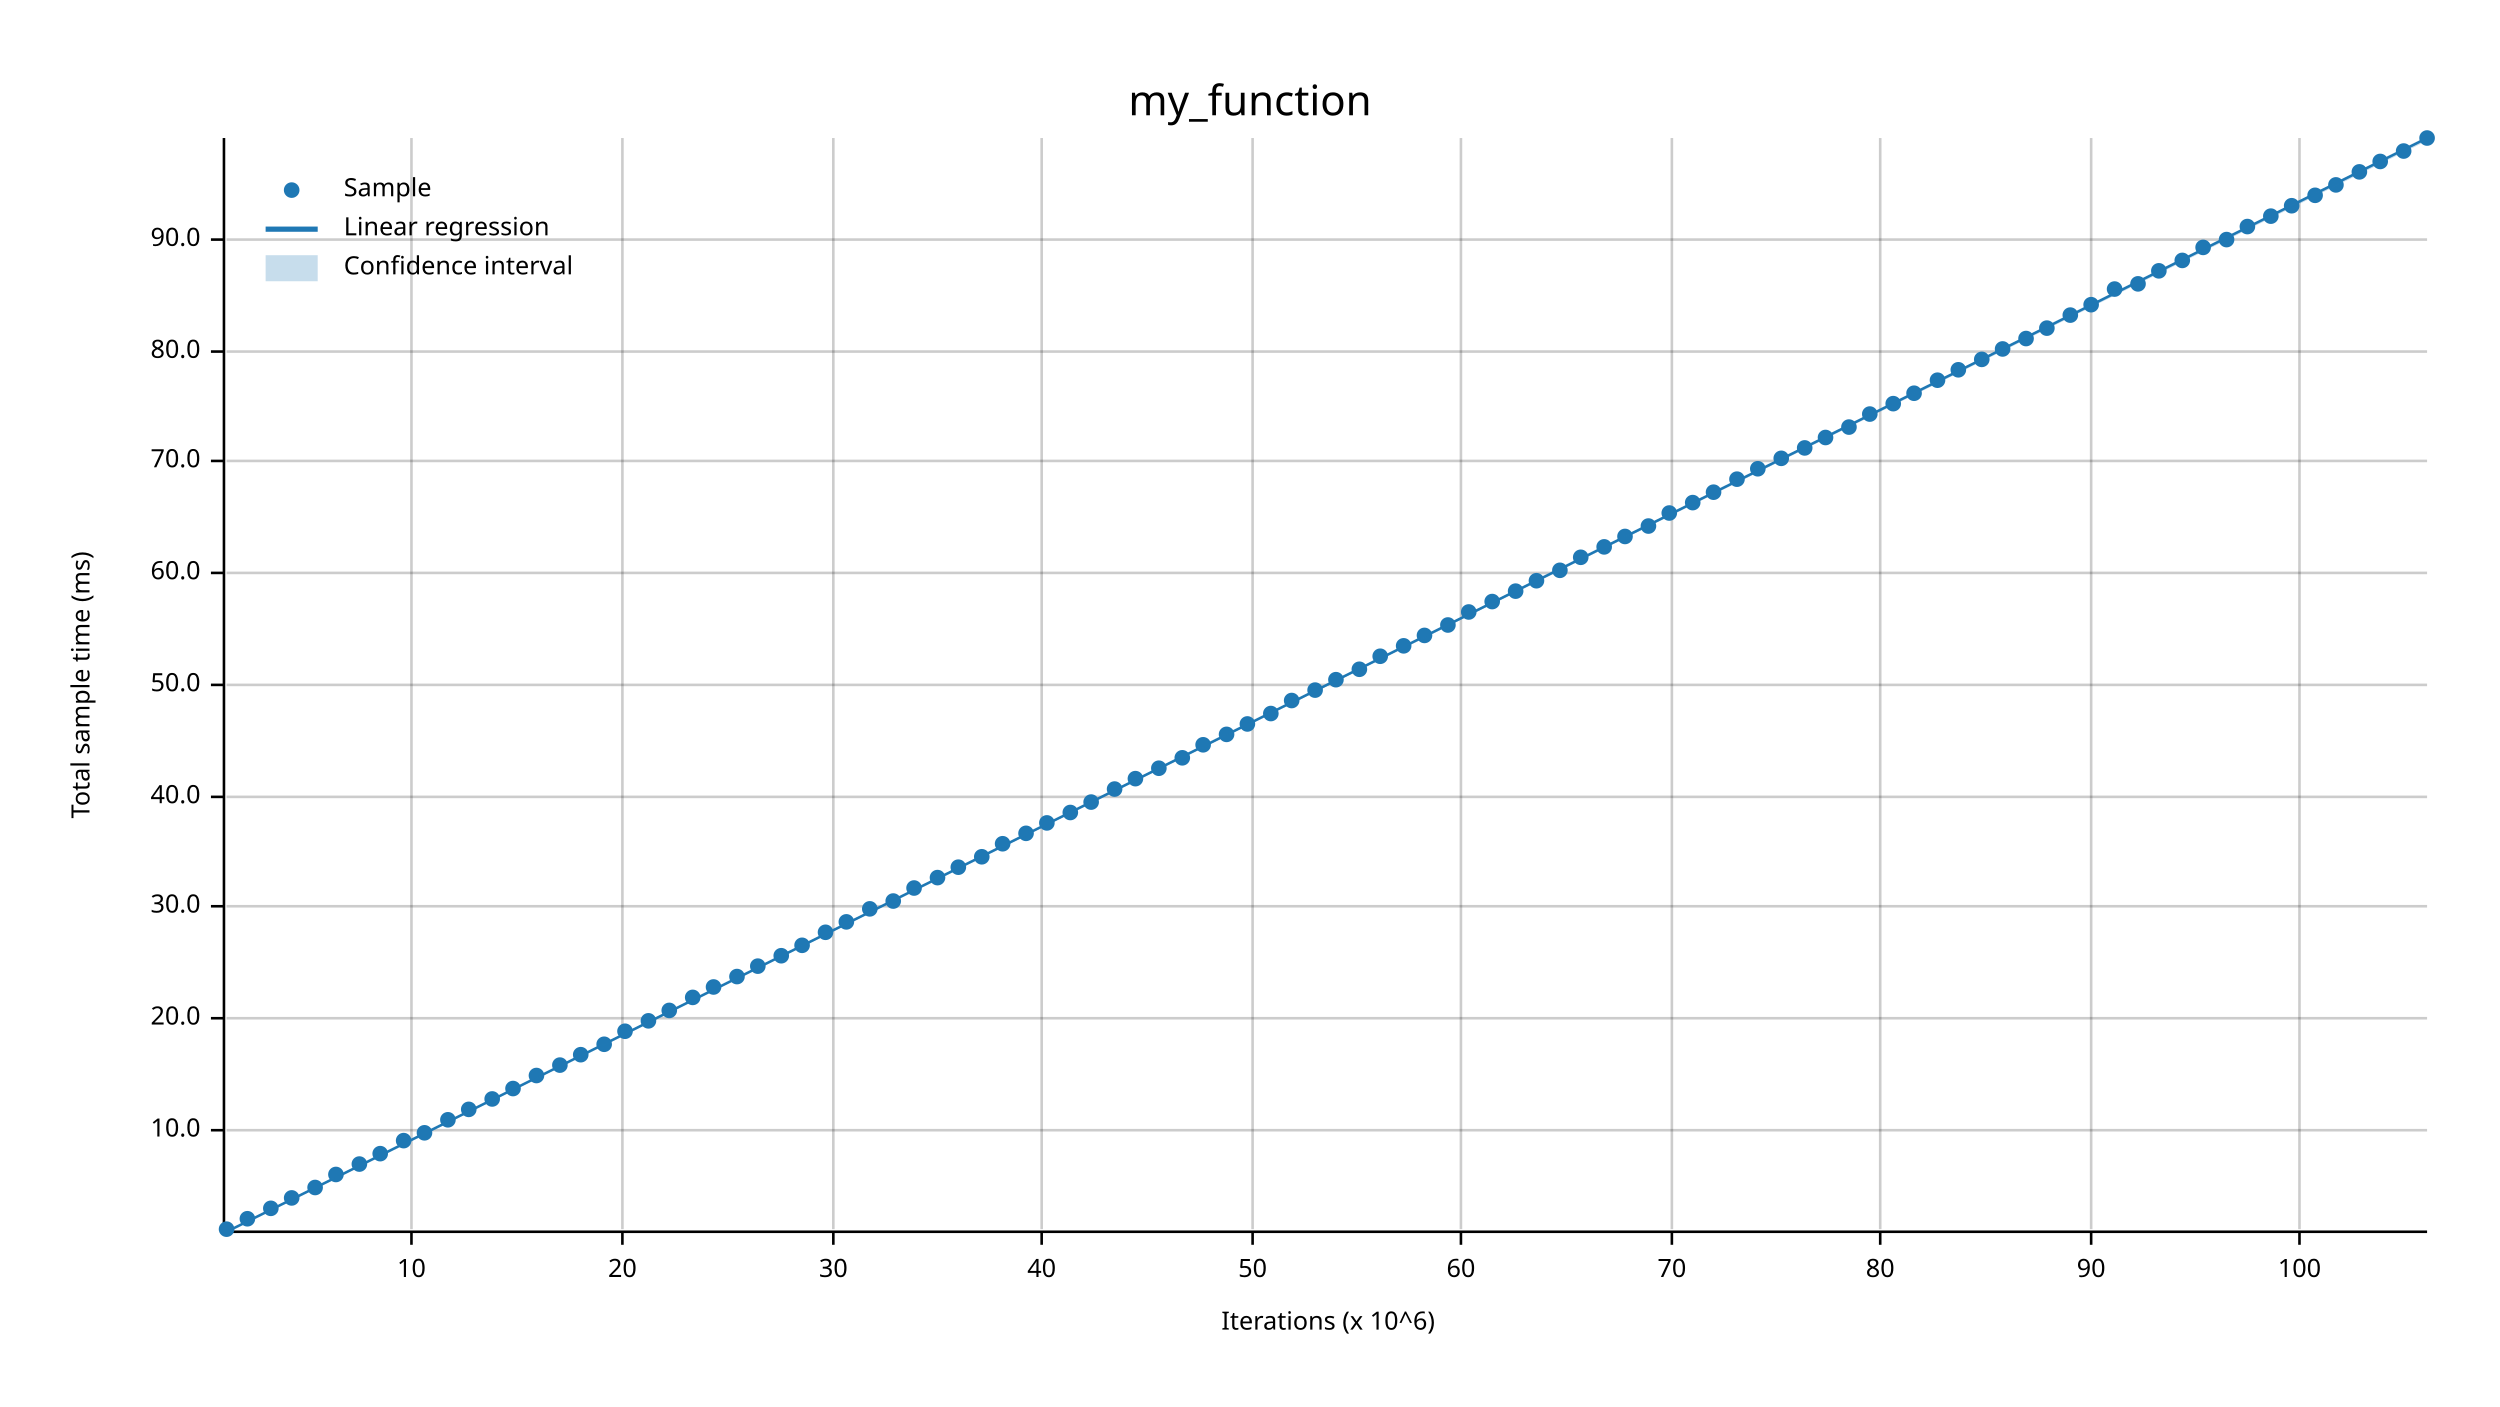
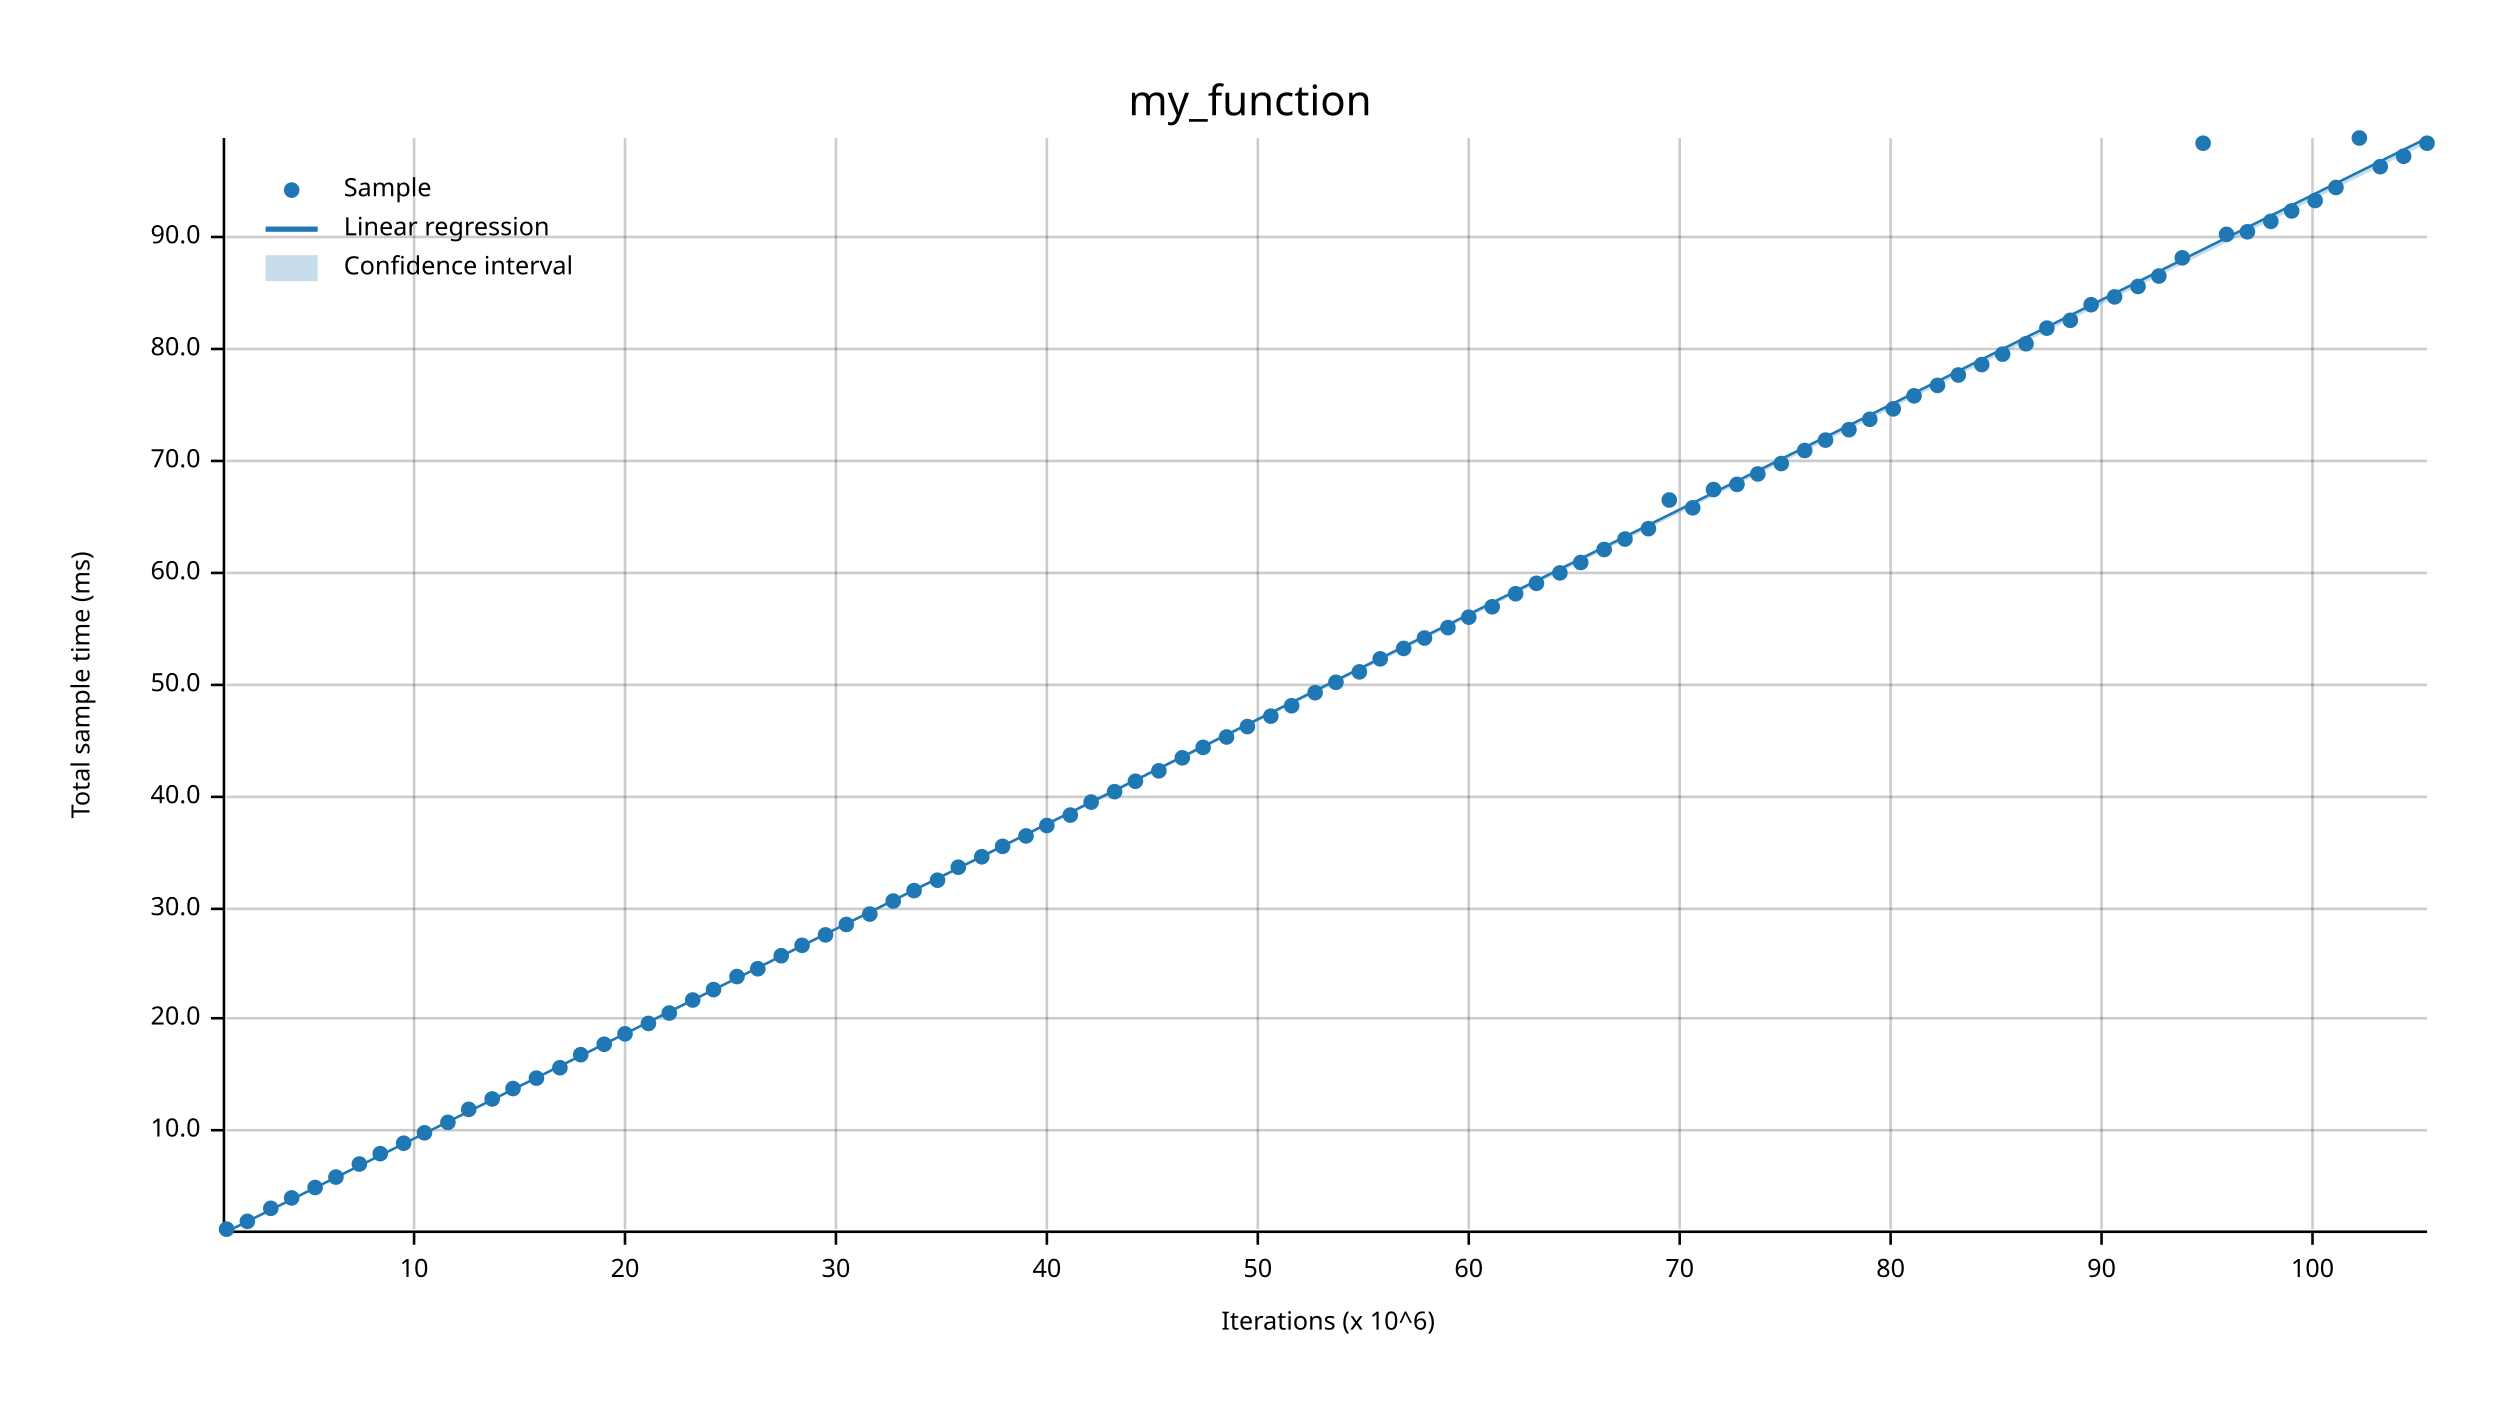
<svg xmlns="http://www.w3.org/2000/svg" width="960" height="540" viewBox="0 0 960 540">
  <text x="480" y="32" dy="0.76em" text-anchor="middle" font-family="sans-serif" font-size="16.129" opacity="1" fill="#000000">
my_function
</text>
  <text x="27" y="263" dy="0.76em" text-anchor="middle" font-family="sans-serif" font-size="9.677" opacity="1" fill="#000000" transform="rotate(270, 27, 263)">
Total sample time (ms)
</text>
  <text x="510" y="513" dy="-0.5ex" text-anchor="middle" font-family="sans-serif" font-size="9.677" opacity="1" fill="#000000">
Iterations (x 10^6)
</text>
-   <line opacity="0.2" stroke="#000000" stroke-width="1" x1="158" y1="472" x2="158" y2="53" />
-   <line opacity="0.2" stroke="#000000" stroke-width="1" x1="239" y1="472" x2="239" y2="53" />
-   <line opacity="0.2" stroke="#000000" stroke-width="1" x1="320" y1="472" x2="320" y2="53" />
-   <line opacity="0.2" stroke="#000000" stroke-width="1" x1="400" y1="472" x2="400" y2="53" />
-   <line opacity="0.2" stroke="#000000" stroke-width="1" x1="481" y1="472" x2="481" y2="53" />
-   <line opacity="0.2" stroke="#000000" stroke-width="1" x1="561" y1="472" x2="561" y2="53" />
-   <line opacity="0.2" stroke="#000000" stroke-width="1" x1="642" y1="472" x2="642" y2="53" />
-   <line opacity="0.2" stroke="#000000" stroke-width="1" x1="722" y1="472" x2="722" y2="53" />
-   <line opacity="0.2" stroke="#000000" stroke-width="1" x1="803" y1="472" x2="803" y2="53" />
-   <line opacity="0.2" stroke="#000000" stroke-width="1" x1="883" y1="472" x2="883" y2="53" />
+   <line opacity="0.2" stroke="#000000" stroke-width="1" x1="159" y1="472" x2="159" y2="53" />
+   <line opacity="0.2" stroke="#000000" stroke-width="1" x1="240" y1="472" x2="240" y2="53" />
+   <line opacity="0.2" stroke="#000000" stroke-width="1" x1="321" y1="472" x2="321" y2="53" />
+   <line opacity="0.2" stroke="#000000" stroke-width="1" x1="402" y1="472" x2="402" y2="53" />
+   <line opacity="0.2" stroke="#000000" stroke-width="1" x1="483" y1="472" x2="483" y2="53" />
+   <line opacity="0.2" stroke="#000000" stroke-width="1" x1="564" y1="472" x2="564" y2="53" />
+   <line opacity="0.2" stroke="#000000" stroke-width="1" x1="645" y1="472" x2="645" y2="53" />
+   <line opacity="0.2" stroke="#000000" stroke-width="1" x1="726" y1="472" x2="726" y2="53" />
+   <line opacity="0.2" stroke="#000000" stroke-width="1" x1="807" y1="472" x2="807" y2="53" />
+   <line opacity="0.2" stroke="#000000" stroke-width="1" x1="888" y1="472" x2="888" y2="53" />
  <line opacity="0.2" stroke="#000000" stroke-width="1" x1="87" y1="434" x2="932" y2="434" />
  <line opacity="0.2" stroke="#000000" stroke-width="1" x1="87" y1="391" x2="932" y2="391" />
-   <line opacity="0.2" stroke="#000000" stroke-width="1" x1="87" y1="348" x2="932" y2="348" />
+   <line opacity="0.2" stroke="#000000" stroke-width="1" x1="87" y1="349" x2="932" y2="349" />
  <line opacity="0.2" stroke="#000000" stroke-width="1" x1="87" y1="306" x2="932" y2="306" />
  <line opacity="0.2" stroke="#000000" stroke-width="1" x1="87" y1="263" x2="932" y2="263" />
  <line opacity="0.2" stroke="#000000" stroke-width="1" x1="87" y1="220" x2="932" y2="220" />
  <line opacity="0.2" stroke="#000000" stroke-width="1" x1="87" y1="177" x2="932" y2="177" />
-   <line opacity="0.2" stroke="#000000" stroke-width="1" x1="87" y1="135" x2="932" y2="135" />
-   <line opacity="0.2" stroke="#000000" stroke-width="1" x1="87" y1="92" x2="932" y2="92" />
+   <line opacity="0.2" stroke="#000000" stroke-width="1" x1="87" y1="134" x2="932" y2="134" />
+   <line opacity="0.2" stroke="#000000" stroke-width="1" x1="87" y1="91" x2="932" y2="91" />
  <polyline fill="none" opacity="1" stroke="#000000" stroke-width="1" points="86,53 86,472 " />
  <text x="77" y="434" dy="0.5ex" text-anchor="end" font-family="sans-serif" font-size="9.677" opacity="1" fill="#000000">
10.0
</text>
  <polyline fill="none" opacity="1" stroke="#000000" stroke-width="1" points="81,434 86,434 " />
  <text x="77" y="391" dy="0.5ex" text-anchor="end" font-family="sans-serif" font-size="9.677" opacity="1" fill="#000000">
20.0
</text>
  <polyline fill="none" opacity="1" stroke="#000000" stroke-width="1" points="81,391 86,391 " />
-   <text x="77" y="348" dy="0.5ex" text-anchor="end" font-family="sans-serif" font-size="9.677" opacity="1" fill="#000000">
+   <text x="77" y="349" dy="0.5ex" text-anchor="end" font-family="sans-serif" font-size="9.677" opacity="1" fill="#000000">
30.0
</text>
-   <polyline fill="none" opacity="1" stroke="#000000" stroke-width="1" points="81,348 86,348 " />
+   <polyline fill="none" opacity="1" stroke="#000000" stroke-width="1" points="81,349 86,349 " />
  <text x="77" y="306" dy="0.5ex" text-anchor="end" font-family="sans-serif" font-size="9.677" opacity="1" fill="#000000">
40.0
</text>
  <polyline fill="none" opacity="1" stroke="#000000" stroke-width="1" points="81,306 86,306 " />
  <text x="77" y="263" dy="0.5ex" text-anchor="end" font-family="sans-serif" font-size="9.677" opacity="1" fill="#000000">
50.0
</text>
  <polyline fill="none" opacity="1" stroke="#000000" stroke-width="1" points="81,263 86,263 " />
  <text x="77" y="220" dy="0.5ex" text-anchor="end" font-family="sans-serif" font-size="9.677" opacity="1" fill="#000000">
60.0
</text>
  <polyline fill="none" opacity="1" stroke="#000000" stroke-width="1" points="81,220 86,220 " />
  <text x="77" y="177" dy="0.5ex" text-anchor="end" font-family="sans-serif" font-size="9.677" opacity="1" fill="#000000">
70.0
</text>
  <polyline fill="none" opacity="1" stroke="#000000" stroke-width="1" points="81,177 86,177 " />
-   <text x="77" y="135" dy="0.5ex" text-anchor="end" font-family="sans-serif" font-size="9.677" opacity="1" fill="#000000">
+   <text x="77" y="134" dy="0.5ex" text-anchor="end" font-family="sans-serif" font-size="9.677" opacity="1" fill="#000000">
80.0
</text>
-   <polyline fill="none" opacity="1" stroke="#000000" stroke-width="1" points="81,135 86,135 " />
-   <text x="77" y="92" dy="0.5ex" text-anchor="end" font-family="sans-serif" font-size="9.677" opacity="1" fill="#000000">
+   <polyline fill="none" opacity="1" stroke="#000000" stroke-width="1" points="81,134 86,134 " />
+   <text x="77" y="91" dy="0.5ex" text-anchor="end" font-family="sans-serif" font-size="9.677" opacity="1" fill="#000000">
90.0
</text>
-   <polyline fill="none" opacity="1" stroke="#000000" stroke-width="1" points="81,92 86,92 " />
+   <polyline fill="none" opacity="1" stroke="#000000" stroke-width="1" points="81,91 86,91 " />
  <polyline fill="none" opacity="1" stroke="#000000" stroke-width="1" points="87,473 932,473 " />
-   <text x="158" y="483" dy="0.76em" text-anchor="middle" font-family="sans-serif" font-size="9.677" opacity="1" fill="#000000">
+   <text x="159" y="483" dy="0.76em" text-anchor="middle" font-family="sans-serif" font-size="9.677" opacity="1" fill="#000000">
10
</text>
-   <polyline fill="none" opacity="1" stroke="#000000" stroke-width="1" points="158,473 158,478 " />
-   <text x="239" y="483" dy="0.76em" text-anchor="middle" font-family="sans-serif" font-size="9.677" opacity="1" fill="#000000">
+   <polyline fill="none" opacity="1" stroke="#000000" stroke-width="1" points="159,473 159,478 " />
+   <text x="240" y="483" dy="0.76em" text-anchor="middle" font-family="sans-serif" font-size="9.677" opacity="1" fill="#000000">
20
</text>
-   <polyline fill="none" opacity="1" stroke="#000000" stroke-width="1" points="239,473 239,478 " />
-   <text x="320" y="483" dy="0.76em" text-anchor="middle" font-family="sans-serif" font-size="9.677" opacity="1" fill="#000000">
+   <polyline fill="none" opacity="1" stroke="#000000" stroke-width="1" points="240,473 240,478 " />
+   <text x="321" y="483" dy="0.76em" text-anchor="middle" font-family="sans-serif" font-size="9.677" opacity="1" fill="#000000">
30
</text>
-   <polyline fill="none" opacity="1" stroke="#000000" stroke-width="1" points="320,473 320,478 " />
-   <text x="400" y="483" dy="0.76em" text-anchor="middle" font-family="sans-serif" font-size="9.677" opacity="1" fill="#000000">
+   <polyline fill="none" opacity="1" stroke="#000000" stroke-width="1" points="321,473 321,478 " />
+   <text x="402" y="483" dy="0.76em" text-anchor="middle" font-family="sans-serif" font-size="9.677" opacity="1" fill="#000000">
40
</text>
-   <polyline fill="none" opacity="1" stroke="#000000" stroke-width="1" points="400,473 400,478 " />
-   <text x="481" y="483" dy="0.76em" text-anchor="middle" font-family="sans-serif" font-size="9.677" opacity="1" fill="#000000">
+   <polyline fill="none" opacity="1" stroke="#000000" stroke-width="1" points="402,473 402,478 " />
+   <text x="483" y="483" dy="0.76em" text-anchor="middle" font-family="sans-serif" font-size="9.677" opacity="1" fill="#000000">
50
</text>
-   <polyline fill="none" opacity="1" stroke="#000000" stroke-width="1" points="481,473 481,478 " />
-   <text x="561" y="483" dy="0.76em" text-anchor="middle" font-family="sans-serif" font-size="9.677" opacity="1" fill="#000000">
+   <polyline fill="none" opacity="1" stroke="#000000" stroke-width="1" points="483,473 483,478 " />
+   <text x="564" y="483" dy="0.76em" text-anchor="middle" font-family="sans-serif" font-size="9.677" opacity="1" fill="#000000">
60
</text>
-   <polyline fill="none" opacity="1" stroke="#000000" stroke-width="1" points="561,473 561,478 " />
-   <text x="642" y="483" dy="0.76em" text-anchor="middle" font-family="sans-serif" font-size="9.677" opacity="1" fill="#000000">
+   <polyline fill="none" opacity="1" stroke="#000000" stroke-width="1" points="564,473 564,478 " />
+   <text x="645" y="483" dy="0.76em" text-anchor="middle" font-family="sans-serif" font-size="9.677" opacity="1" fill="#000000">
70
</text>
-   <polyline fill="none" opacity="1" stroke="#000000" stroke-width="1" points="642,473 642,478 " />
-   <text x="722" y="483" dy="0.76em" text-anchor="middle" font-family="sans-serif" font-size="9.677" opacity="1" fill="#000000">
+   <polyline fill="none" opacity="1" stroke="#000000" stroke-width="1" points="645,473 645,478 " />
+   <text x="726" y="483" dy="0.76em" text-anchor="middle" font-family="sans-serif" font-size="9.677" opacity="1" fill="#000000">
80
</text>
-   <polyline fill="none" opacity="1" stroke="#000000" stroke-width="1" points="722,473 722,478 " />
-   <text x="803" y="483" dy="0.76em" text-anchor="middle" font-family="sans-serif" font-size="9.677" opacity="1" fill="#000000">
+   <polyline fill="none" opacity="1" stroke="#000000" stroke-width="1" points="726,473 726,478 " />
+   <text x="807" y="483" dy="0.76em" text-anchor="middle" font-family="sans-serif" font-size="9.677" opacity="1" fill="#000000">
90
</text>
-   <polyline fill="none" opacity="1" stroke="#000000" stroke-width="1" points="803,473 803,478 " />
-   <text x="883" y="483" dy="0.76em" text-anchor="middle" font-family="sans-serif" font-size="9.677" opacity="1" fill="#000000">
+   <polyline fill="none" opacity="1" stroke="#000000" stroke-width="1" points="807,473 807,478 " />
+   <text x="888" y="483" dy="0.76em" text-anchor="middle" font-family="sans-serif" font-size="9.677" opacity="1" fill="#000000">
100
</text>
-   <polyline fill="none" opacity="1" stroke="#000000" stroke-width="1" points="883,473 883,478 " />
+   <polyline fill="none" opacity="1" stroke="#000000" stroke-width="1" points="888,473 888,478 " />
  <circle cx="87" cy="472" r="3" opacity="1" fill="#1F78B4" stroke="none" stroke-width="1" />
-   <circle cx="95" cy="468" r="3" opacity="1" fill="#1F78B4" stroke="none" stroke-width="1" />
+   <circle cx="95" cy="469" r="3" opacity="1" fill="#1F78B4" stroke="none" stroke-width="1" />
  <circle cx="104" cy="464" r="3" opacity="1" fill="#1F78B4" stroke="none" stroke-width="1" />
  <circle cx="112" cy="460" r="3" opacity="1" fill="#1F78B4" stroke="none" stroke-width="1" />
  <circle cx="121" cy="456" r="3" opacity="1" fill="#1F78B4" stroke="none" stroke-width="1" />
-   <circle cx="129" cy="451" r="3" opacity="1" fill="#1F78B4" stroke="none" stroke-width="1" />
+   <circle cx="129" cy="452" r="3" opacity="1" fill="#1F78B4" stroke="none" stroke-width="1" />
  <circle cx="138" cy="447" r="3" opacity="1" fill="#1F78B4" stroke="none" stroke-width="1" />
  <circle cx="146" cy="443" r="3" opacity="1" fill="#1F78B4" stroke="none" stroke-width="1" />
-   <circle cx="155" cy="438" r="3" opacity="1" fill="#1F78B4" stroke="none" stroke-width="1" />
+   <circle cx="155" cy="439" r="3" opacity="1" fill="#1F78B4" stroke="none" stroke-width="1" />
  <circle cx="163" cy="435" r="3" opacity="1" fill="#1F78B4" stroke="none" stroke-width="1" />
-   <circle cx="172" cy="430" r="3" opacity="1" fill="#1F78B4" stroke="none" stroke-width="1" />
+   <circle cx="172" cy="431" r="3" opacity="1" fill="#1F78B4" stroke="none" stroke-width="1" />
  <circle cx="180" cy="426" r="3" opacity="1" fill="#1F78B4" stroke="none" stroke-width="1" />
  <circle cx="189" cy="422" r="3" opacity="1" fill="#1F78B4" stroke="none" stroke-width="1" />
  <circle cx="197" cy="418" r="3" opacity="1" fill="#1F78B4" stroke="none" stroke-width="1" />
-   <circle cx="206" cy="413" r="3" opacity="1" fill="#1F78B4" stroke="none" stroke-width="1" />
-   <circle cx="215" cy="409" r="3" opacity="1" fill="#1F78B4" stroke="none" stroke-width="1" />
+   <circle cx="206" cy="414" r="3" opacity="1" fill="#1F78B4" stroke="none" stroke-width="1" />
+   <circle cx="215" cy="410" r="3" opacity="1" fill="#1F78B4" stroke="none" stroke-width="1" />
  <circle cx="223" cy="405" r="3" opacity="1" fill="#1F78B4" stroke="none" stroke-width="1" />
  <circle cx="232" cy="401" r="3" opacity="1" fill="#1F78B4" stroke="none" stroke-width="1" />
-   <circle cx="240" cy="396" r="3" opacity="1" fill="#1F78B4" stroke="none" stroke-width="1" />
-   <circle cx="249" cy="392" r="3" opacity="1" fill="#1F78B4" stroke="none" stroke-width="1" />
-   <circle cx="257" cy="388" r="3" opacity="1" fill="#1F78B4" stroke="none" stroke-width="1" />
-   <circle cx="266" cy="383" r="3" opacity="1" fill="#1F78B4" stroke="none" stroke-width="1" />
-   <circle cx="274" cy="379" r="3" opacity="1" fill="#1F78B4" stroke="none" stroke-width="1" />
+   <circle cx="240" cy="397" r="3" opacity="1" fill="#1F78B4" stroke="none" stroke-width="1" />
+   <circle cx="249" cy="393" r="3" opacity="1" fill="#1F78B4" stroke="none" stroke-width="1" />
+   <circle cx="257" cy="389" r="3" opacity="1" fill="#1F78B4" stroke="none" stroke-width="1" />
+   <circle cx="266" cy="384" r="3" opacity="1" fill="#1F78B4" stroke="none" stroke-width="1" />
+   <circle cx="274" cy="380" r="3" opacity="1" fill="#1F78B4" stroke="none" stroke-width="1" />
  <circle cx="283" cy="375" r="3" opacity="1" fill="#1F78B4" stroke="none" stroke-width="1" />
-   <circle cx="291" cy="371" r="3" opacity="1" fill="#1F78B4" stroke="none" stroke-width="1" />
+   <circle cx="291" cy="372" r="3" opacity="1" fill="#1F78B4" stroke="none" stroke-width="1" />
  <circle cx="300" cy="367" r="3" opacity="1" fill="#1F78B4" stroke="none" stroke-width="1" />
  <circle cx="308" cy="363" r="3" opacity="1" fill="#1F78B4" stroke="none" stroke-width="1" />
-   <circle cx="317" cy="358" r="3" opacity="1" fill="#1F78B4" stroke="none" stroke-width="1" />
-   <circle cx="325" cy="354" r="3" opacity="1" fill="#1F78B4" stroke="none" stroke-width="1" />
-   <circle cx="334" cy="349" r="3" opacity="1" fill="#1F78B4" stroke="none" stroke-width="1" />
+   <circle cx="317" cy="359" r="3" opacity="1" fill="#1F78B4" stroke="none" stroke-width="1" />
+   <circle cx="325" cy="355" r="3" opacity="1" fill="#1F78B4" stroke="none" stroke-width="1" />
+   <circle cx="334" cy="351" r="3" opacity="1" fill="#1F78B4" stroke="none" stroke-width="1" />
  <circle cx="343" cy="346" r="3" opacity="1" fill="#1F78B4" stroke="none" stroke-width="1" />
-   <circle cx="351" cy="341" r="3" opacity="1" fill="#1F78B4" stroke="none" stroke-width="1" />
-   <circle cx="360" cy="337" r="3" opacity="1" fill="#1F78B4" stroke="none" stroke-width="1" />
+   <circle cx="351" cy="342" r="3" opacity="1" fill="#1F78B4" stroke="none" stroke-width="1" />
+   <circle cx="360" cy="338" r="3" opacity="1" fill="#1F78B4" stroke="none" stroke-width="1" />
  <circle cx="368" cy="333" r="3" opacity="1" fill="#1F78B4" stroke="none" stroke-width="1" />
  <circle cx="377" cy="329" r="3" opacity="1" fill="#1F78B4" stroke="none" stroke-width="1" />
-   <circle cx="385" cy="324" r="3" opacity="1" fill="#1F78B4" stroke="none" stroke-width="1" />
-   <circle cx="394" cy="320" r="3" opacity="1" fill="#1F78B4" stroke="none" stroke-width="1" />
-   <circle cx="402" cy="316" r="3" opacity="1" fill="#1F78B4" stroke="none" stroke-width="1" />
-   <circle cx="411" cy="312" r="3" opacity="1" fill="#1F78B4" stroke="none" stroke-width="1" />
+   <circle cx="385" cy="325" r="3" opacity="1" fill="#1F78B4" stroke="none" stroke-width="1" />
+   <circle cx="394" cy="321" r="3" opacity="1" fill="#1F78B4" stroke="none" stroke-width="1" />
+   <circle cx="402" cy="317" r="3" opacity="1" fill="#1F78B4" stroke="none" stroke-width="1" />
+   <circle cx="411" cy="313" r="3" opacity="1" fill="#1F78B4" stroke="none" stroke-width="1" />
  <circle cx="419" cy="308" r="3" opacity="1" fill="#1F78B4" stroke="none" stroke-width="1" />
-   <circle cx="428" cy="303" r="3" opacity="1" fill="#1F78B4" stroke="none" stroke-width="1" />
-   <circle cx="436" cy="299" r="3" opacity="1" fill="#1F78B4" stroke="none" stroke-width="1" />
-   <circle cx="445" cy="295" r="3" opacity="1" fill="#1F78B4" stroke="none" stroke-width="1" />
+   <circle cx="428" cy="304" r="3" opacity="1" fill="#1F78B4" stroke="none" stroke-width="1" />
+   <circle cx="436" cy="300" r="3" opacity="1" fill="#1F78B4" stroke="none" stroke-width="1" />
+   <circle cx="445" cy="296" r="3" opacity="1" fill="#1F78B4" stroke="none" stroke-width="1" />
  <circle cx="454" cy="291" r="3" opacity="1" fill="#1F78B4" stroke="none" stroke-width="1" />
-   <circle cx="462" cy="286" r="3" opacity="1" fill="#1F78B4" stroke="none" stroke-width="1" />
-   <circle cx="471" cy="282" r="3" opacity="1" fill="#1F78B4" stroke="none" stroke-width="1" />
-   <circle cx="479" cy="278" r="3" opacity="1" fill="#1F78B4" stroke="none" stroke-width="1" />
-   <circle cx="488" cy="274" r="3" opacity="1" fill="#1F78B4" stroke="none" stroke-width="1" />
-   <circle cx="496" cy="269" r="3" opacity="1" fill="#1F78B4" stroke="none" stroke-width="1" />
-   <circle cx="505" cy="265" r="3" opacity="1" fill="#1F78B4" stroke="none" stroke-width="1" />
-   <circle cx="513" cy="261" r="3" opacity="1" fill="#1F78B4" stroke="none" stroke-width="1" />
-   <circle cx="522" cy="257" r="3" opacity="1" fill="#1F78B4" stroke="none" stroke-width="1" />
-   <circle cx="530" cy="252" r="3" opacity="1" fill="#1F78B4" stroke="none" stroke-width="1" />
-   <circle cx="539" cy="248" r="3" opacity="1" fill="#1F78B4" stroke="none" stroke-width="1" />
-   <circle cx="547" cy="244" r="3" opacity="1" fill="#1F78B4" stroke="none" stroke-width="1" />
-   <circle cx="556" cy="240" r="3" opacity="1" fill="#1F78B4" stroke="none" stroke-width="1" />
-   <circle cx="564" cy="235" r="3" opacity="1" fill="#1F78B4" stroke="none" stroke-width="1" />
-   <circle cx="573" cy="231" r="3" opacity="1" fill="#1F78B4" stroke="none" stroke-width="1" />
-   <circle cx="582" cy="227" r="3" opacity="1" fill="#1F78B4" stroke="none" stroke-width="1" />
-   <circle cx="590" cy="223" r="3" opacity="1" fill="#1F78B4" stroke="none" stroke-width="1" />
-   <circle cx="599" cy="219" r="3" opacity="1" fill="#1F78B4" stroke="none" stroke-width="1" />
-   <circle cx="607" cy="214" r="3" opacity="1" fill="#1F78B4" stroke="none" stroke-width="1" />
-   <circle cx="616" cy="210" r="3" opacity="1" fill="#1F78B4" stroke="none" stroke-width="1" />
-   <circle cx="624" cy="206" r="3" opacity="1" fill="#1F78B4" stroke="none" stroke-width="1" />
-   <circle cx="633" cy="202" r="3" opacity="1" fill="#1F78B4" stroke="none" stroke-width="1" />
-   <circle cx="641" cy="197" r="3" opacity="1" fill="#1F78B4" stroke="none" stroke-width="1" />
-   <circle cx="650" cy="193" r="3" opacity="1" fill="#1F78B4" stroke="none" stroke-width="1" />
-   <circle cx="658" cy="189" r="3" opacity="1" fill="#1F78B4" stroke="none" stroke-width="1" />
-   <circle cx="667" cy="184" r="3" opacity="1" fill="#1F78B4" stroke="none" stroke-width="1" />
-   <circle cx="675" cy="180" r="3" opacity="1" fill="#1F78B4" stroke="none" stroke-width="1" />
-   <circle cx="684" cy="176" r="3" opacity="1" fill="#1F78B4" stroke="none" stroke-width="1" />
-   <circle cx="693" cy="172" r="3" opacity="1" fill="#1F78B4" stroke="none" stroke-width="1" />
-   <circle cx="701" cy="168" r="3" opacity="1" fill="#1F78B4" stroke="none" stroke-width="1" />
-   <circle cx="710" cy="164" r="3" opacity="1" fill="#1F78B4" stroke="none" stroke-width="1" />
-   <circle cx="718" cy="159" r="3" opacity="1" fill="#1F78B4" stroke="none" stroke-width="1" />
-   <circle cx="727" cy="155" r="3" opacity="1" fill="#1F78B4" stroke="none" stroke-width="1" />
-   <circle cx="735" cy="151" r="3" opacity="1" fill="#1F78B4" stroke="none" stroke-width="1" />
-   <circle cx="744" cy="146" r="3" opacity="1" fill="#1F78B4" stroke="none" stroke-width="1" />
-   <circle cx="752" cy="142" r="3" opacity="1" fill="#1F78B4" stroke="none" stroke-width="1" />
-   <circle cx="761" cy="138" r="3" opacity="1" fill="#1F78B4" stroke="none" stroke-width="1" />
-   <circle cx="769" cy="134" r="3" opacity="1" fill="#1F78B4" stroke="none" stroke-width="1" />
-   <circle cx="778" cy="130" r="3" opacity="1" fill="#1F78B4" stroke="none" stroke-width="1" />
+   <circle cx="462" cy="287" r="3" opacity="1" fill="#1F78B4" stroke="none" stroke-width="1" />
+   <circle cx="471" cy="283" r="3" opacity="1" fill="#1F78B4" stroke="none" stroke-width="1" />
+   <circle cx="479" cy="279" r="3" opacity="1" fill="#1F78B4" stroke="none" stroke-width="1" />
+   <circle cx="488" cy="275" r="3" opacity="1" fill="#1F78B4" stroke="none" stroke-width="1" />
+   <circle cx="496" cy="271" r="3" opacity="1" fill="#1F78B4" stroke="none" stroke-width="1" />
+   <circle cx="505" cy="266" r="3" opacity="1" fill="#1F78B4" stroke="none" stroke-width="1" />
+   <circle cx="513" cy="262" r="3" opacity="1" fill="#1F78B4" stroke="none" stroke-width="1" />
+   <circle cx="522" cy="258" r="3" opacity="1" fill="#1F78B4" stroke="none" stroke-width="1" />
+   <circle cx="530" cy="253" r="3" opacity="1" fill="#1F78B4" stroke="none" stroke-width="1" />
+   <circle cx="539" cy="249" r="3" opacity="1" fill="#1F78B4" stroke="none" stroke-width="1" />
+   <circle cx="547" cy="245" r="3" opacity="1" fill="#1F78B4" stroke="none" stroke-width="1" />
+   <circle cx="556" cy="241" r="3" opacity="1" fill="#1F78B4" stroke="none" stroke-width="1" />
+   <circle cx="564" cy="237" r="3" opacity="1" fill="#1F78B4" stroke="none" stroke-width="1" />
+   <circle cx="573" cy="233" r="3" opacity="1" fill="#1F78B4" stroke="none" stroke-width="1" />
+   <circle cx="582" cy="228" r="3" opacity="1" fill="#1F78B4" stroke="none" stroke-width="1" />
+   <circle cx="590" cy="224" r="3" opacity="1" fill="#1F78B4" stroke="none" stroke-width="1" />
+   <circle cx="599" cy="220" r="3" opacity="1" fill="#1F78B4" stroke="none" stroke-width="1" />
+   <circle cx="607" cy="216" r="3" opacity="1" fill="#1F78B4" stroke="none" stroke-width="1" />
+   <circle cx="616" cy="211" r="3" opacity="1" fill="#1F78B4" stroke="none" stroke-width="1" />
+   <circle cx="624" cy="207" r="3" opacity="1" fill="#1F78B4" stroke="none" stroke-width="1" />
+   <circle cx="633" cy="203" r="3" opacity="1" fill="#1F78B4" stroke="none" stroke-width="1" />
+   <circle cx="641" cy="192" r="3" opacity="1" fill="#1F78B4" stroke="none" stroke-width="1" />
+   <circle cx="650" cy="195" r="3" opacity="1" fill="#1F78B4" stroke="none" stroke-width="1" />
+   <circle cx="658" cy="188" r="3" opacity="1" fill="#1F78B4" stroke="none" stroke-width="1" />
+   <circle cx="667" cy="186" r="3" opacity="1" fill="#1F78B4" stroke="none" stroke-width="1" />
+   <circle cx="675" cy="182" r="3" opacity="1" fill="#1F78B4" stroke="none" stroke-width="1" />
+   <circle cx="684" cy="178" r="3" opacity="1" fill="#1F78B4" stroke="none" stroke-width="1" />
+   <circle cx="693" cy="173" r="3" opacity="1" fill="#1F78B4" stroke="none" stroke-width="1" />
+   <circle cx="701" cy="169" r="3" opacity="1" fill="#1F78B4" stroke="none" stroke-width="1" />
+   <circle cx="710" cy="165" r="3" opacity="1" fill="#1F78B4" stroke="none" stroke-width="1" />
+   <circle cx="718" cy="161" r="3" opacity="1" fill="#1F78B4" stroke="none" stroke-width="1" />
+   <circle cx="727" cy="157" r="3" opacity="1" fill="#1F78B4" stroke="none" stroke-width="1" />
+   <circle cx="735" cy="152" r="3" opacity="1" fill="#1F78B4" stroke="none" stroke-width="1" />
+   <circle cx="744" cy="148" r="3" opacity="1" fill="#1F78B4" stroke="none" stroke-width="1" />
+   <circle cx="752" cy="144" r="3" opacity="1" fill="#1F78B4" stroke="none" stroke-width="1" />
+   <circle cx="761" cy="140" r="3" opacity="1" fill="#1F78B4" stroke="none" stroke-width="1" />
+   <circle cx="769" cy="136" r="3" opacity="1" fill="#1F78B4" stroke="none" stroke-width="1" />
+   <circle cx="778" cy="132" r="3" opacity="1" fill="#1F78B4" stroke="none" stroke-width="1" />
  <circle cx="786" cy="126" r="3" opacity="1" fill="#1F78B4" stroke="none" stroke-width="1" />
-   <circle cx="795" cy="121" r="3" opacity="1" fill="#1F78B4" stroke="none" stroke-width="1" />
+   <circle cx="795" cy="123" r="3" opacity="1" fill="#1F78B4" stroke="none" stroke-width="1" />
  <circle cx="803" cy="117" r="3" opacity="1" fill="#1F78B4" stroke="none" stroke-width="1" />
-   <circle cx="812" cy="111" r="3" opacity="1" fill="#1F78B4" stroke="none" stroke-width="1" />
-   <circle cx="821" cy="109" r="3" opacity="1" fill="#1F78B4" stroke="none" stroke-width="1" />
-   <circle cx="829" cy="104" r="3" opacity="1" fill="#1F78B4" stroke="none" stroke-width="1" />
-   <circle cx="838" cy="100" r="3" opacity="1" fill="#1F78B4" stroke="none" stroke-width="1" />
-   <circle cx="846" cy="95" r="3" opacity="1" fill="#1F78B4" stroke="none" stroke-width="1" />
-   <circle cx="855" cy="92" r="3" opacity="1" fill="#1F78B4" stroke="none" stroke-width="1" />
-   <circle cx="863" cy="87" r="3" opacity="1" fill="#1F78B4" stroke="none" stroke-width="1" />
-   <circle cx="872" cy="83" r="3" opacity="1" fill="#1F78B4" stroke="none" stroke-width="1" />
-   <circle cx="880" cy="79" r="3" opacity="1" fill="#1F78B4" stroke="none" stroke-width="1" />
-   <circle cx="889" cy="75" r="3" opacity="1" fill="#1F78B4" stroke="none" stroke-width="1" />
-   <circle cx="897" cy="71" r="3" opacity="1" fill="#1F78B4" stroke="none" stroke-width="1" />
-   <circle cx="906" cy="66" r="3" opacity="1" fill="#1F78B4" stroke="none" stroke-width="1" />
-   <circle cx="914" cy="62" r="3" opacity="1" fill="#1F78B4" stroke="none" stroke-width="1" />
-   <circle cx="923" cy="58" r="3" opacity="1" fill="#1F78B4" stroke="none" stroke-width="1" />
-   <circle cx="932" cy="53" r="3" opacity="1" fill="#1F78B4" stroke="none" stroke-width="1" />
+   <circle cx="812" cy="114" r="3" opacity="1" fill="#1F78B4" stroke="none" stroke-width="1" />
+   <circle cx="821" cy="110" r="3" opacity="1" fill="#1F78B4" stroke="none" stroke-width="1" />
+   <circle cx="829" cy="106" r="3" opacity="1" fill="#1F78B4" stroke="none" stroke-width="1" />
+   <circle cx="838" cy="99" r="3" opacity="1" fill="#1F78B4" stroke="none" stroke-width="1" />
+   <circle cx="846" cy="55" r="3" opacity="1" fill="#1F78B4" stroke="none" stroke-width="1" />
+   <circle cx="855" cy="90" r="3" opacity="1" fill="#1F78B4" stroke="none" stroke-width="1" />
+   <circle cx="863" cy="89" r="3" opacity="1" fill="#1F78B4" stroke="none" stroke-width="1" />
+   <circle cx="872" cy="85" r="3" opacity="1" fill="#1F78B4" stroke="none" stroke-width="1" />
+   <circle cx="880" cy="81" r="3" opacity="1" fill="#1F78B4" stroke="none" stroke-width="1" />
+   <circle cx="889" cy="77" r="3" opacity="1" fill="#1F78B4" stroke="none" stroke-width="1" />
+   <circle cx="897" cy="72" r="3" opacity="1" fill="#1F78B4" stroke="none" stroke-width="1" />
+   <circle cx="906" cy="53" r="3" opacity="1" fill="#1F78B4" stroke="none" stroke-width="1" />
+   <circle cx="914" cy="64" r="3" opacity="1" fill="#1F78B4" stroke="none" stroke-width="1" />
+   <circle cx="923" cy="60" r="3" opacity="1" fill="#1F78B4" stroke="none" stroke-width="1" />
+   <circle cx="932" cy="55" r="3" opacity="1" fill="#1F78B4" stroke="none" stroke-width="1" />
  <polyline fill="none" opacity="1" stroke="#1F78B4" stroke-width="1" points="87,473 932,53 " />
-   <polygon opacity="0.25" fill="#1F78B4" points="87,473 932,54 932,53 " />
+   <polygon opacity="0.25" fill="#1F78B4" points="87,473 932,55 932,53 " />
  <text x="132" y="68" dy="0.76em" text-anchor="start" font-family="sans-serif" font-size="9.677" opacity="1" fill="#000000">
Sample
</text>
  <text x="132" y="83" dy="0.76em" text-anchor="start" font-family="sans-serif" font-size="9.677" opacity="1" fill="#000000">
Linear regression
</text>
  <text x="132" y="98" dy="0.76em" text-anchor="start" font-family="sans-serif" font-size="9.677" opacity="1" fill="#000000">
Confidence interval
</text>
  <circle cx="112" cy="73" r="3" opacity="1" fill="#1F78B4" stroke="none" stroke-width="1" />
  <polyline fill="none" opacity="1" stroke="#1F78B4" stroke-width="2" points="102,88 122,88 " />
  <rect x="102" y="98" width="20" height="10" opacity="0.25" fill="#1F78B4" stroke="none" />
</svg>
